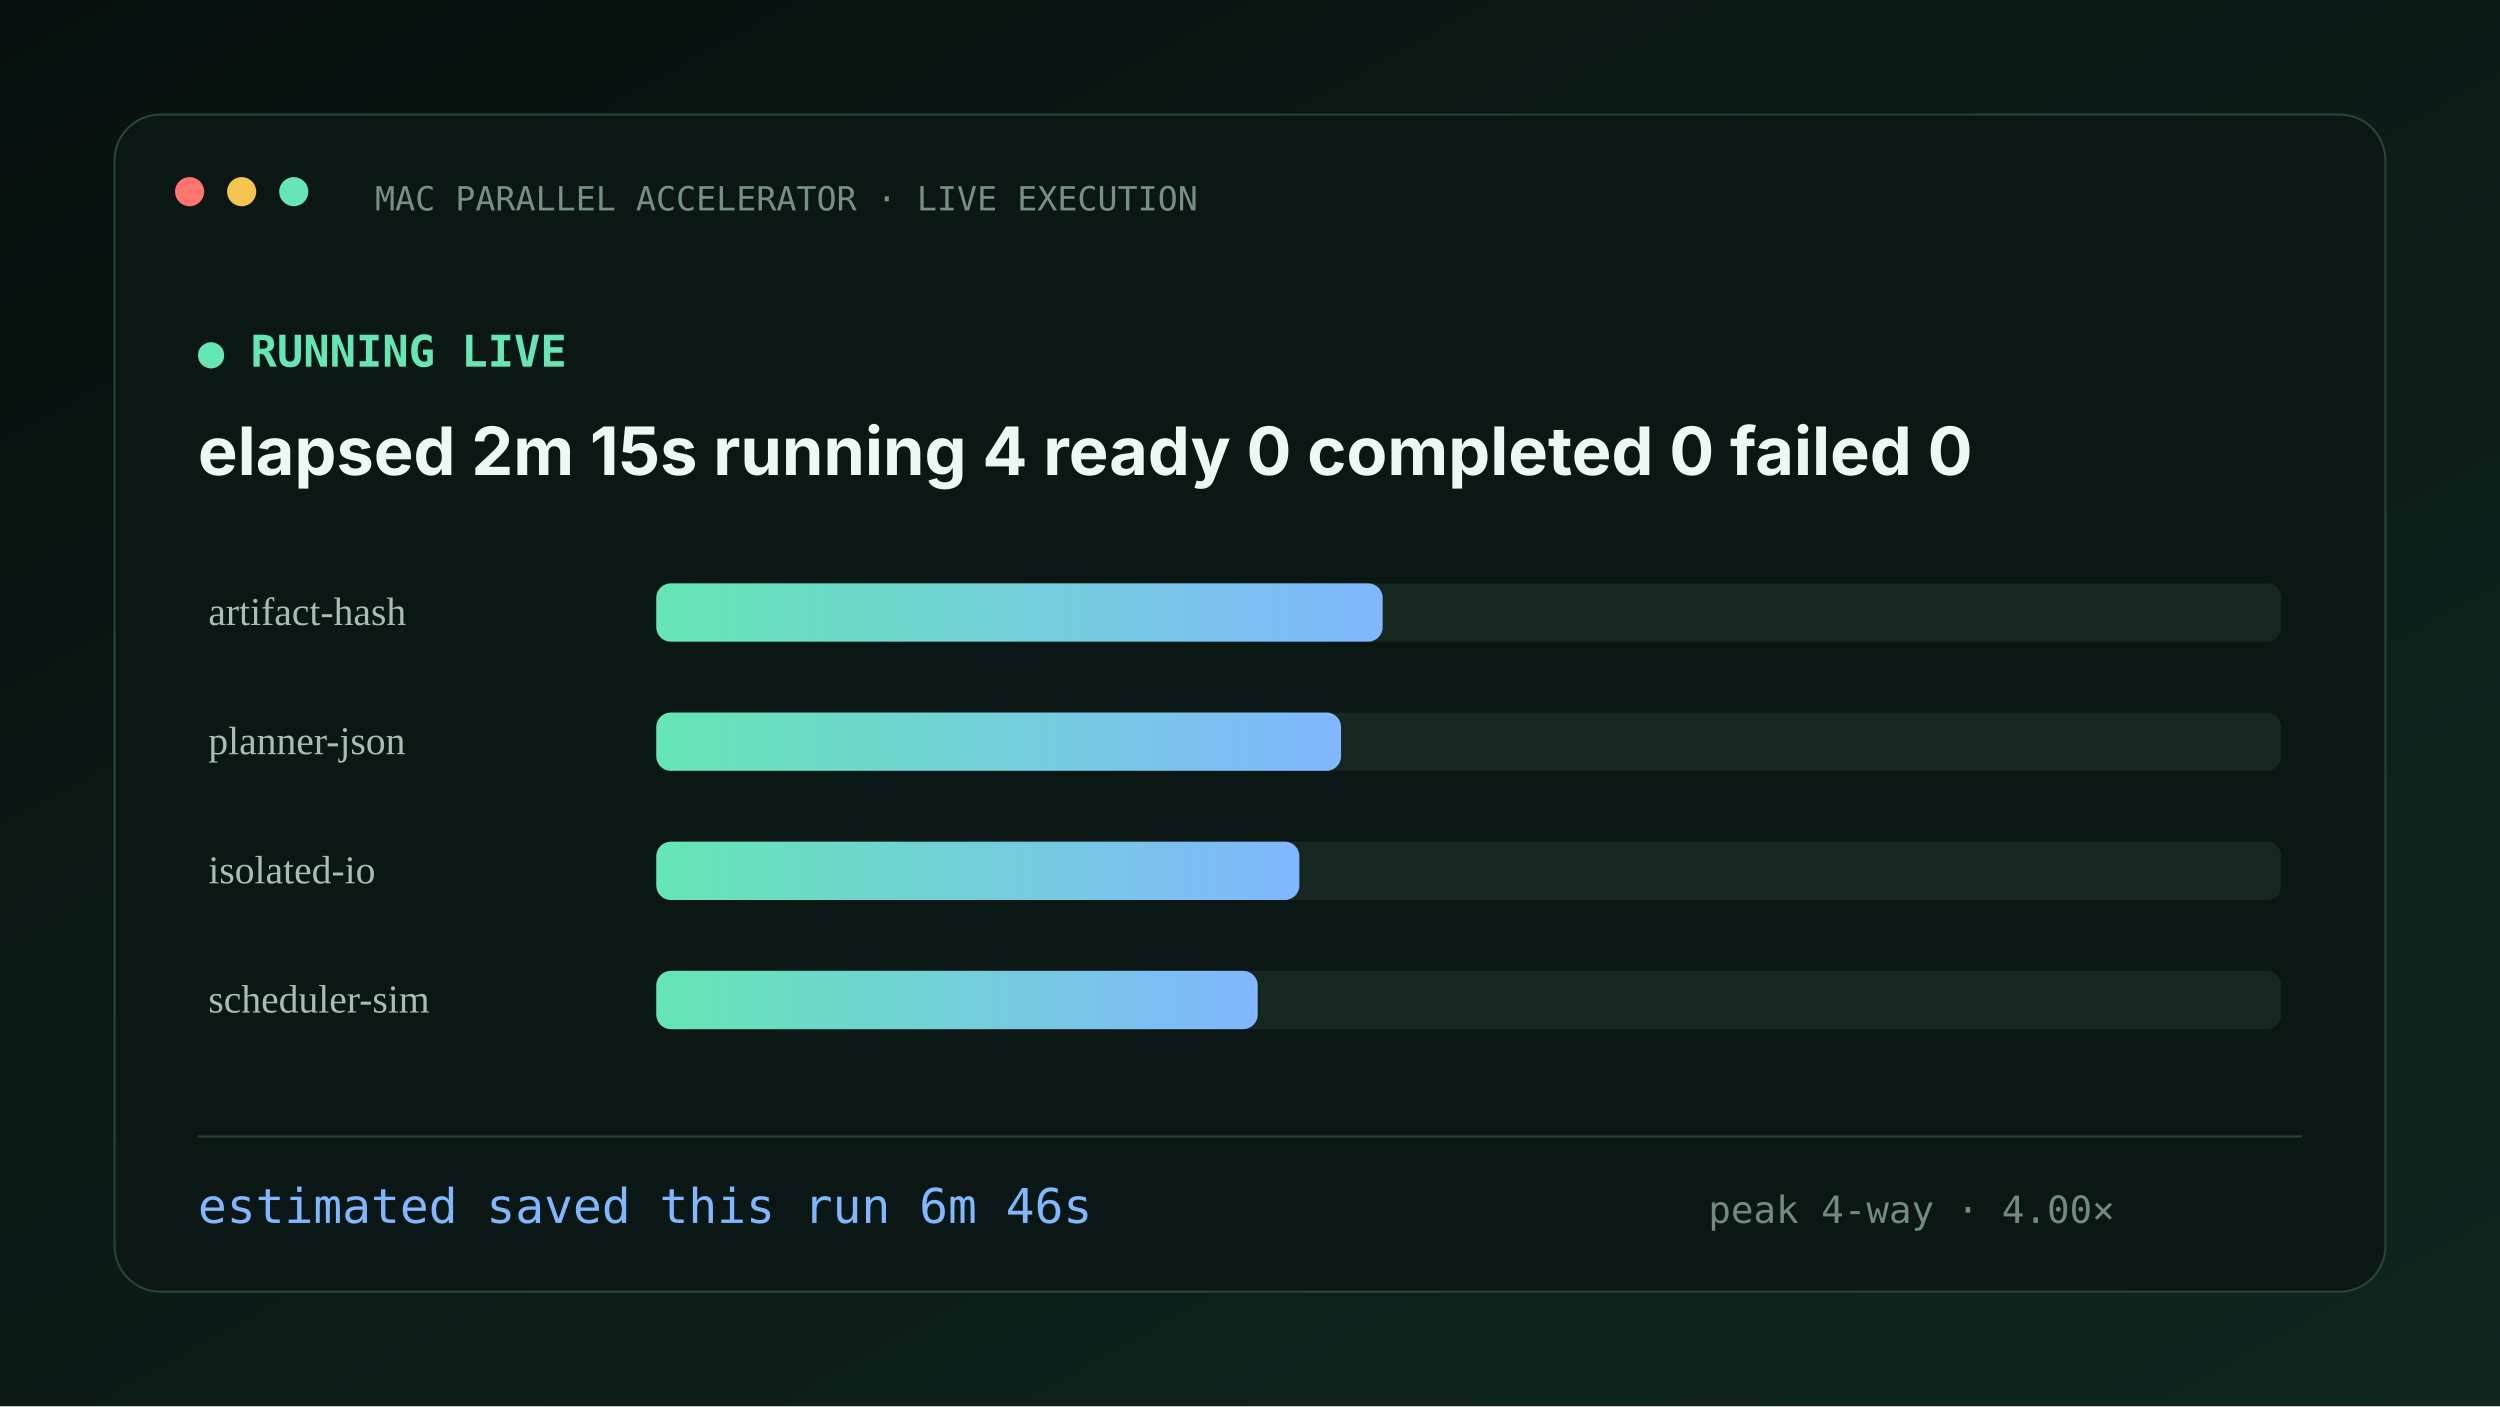
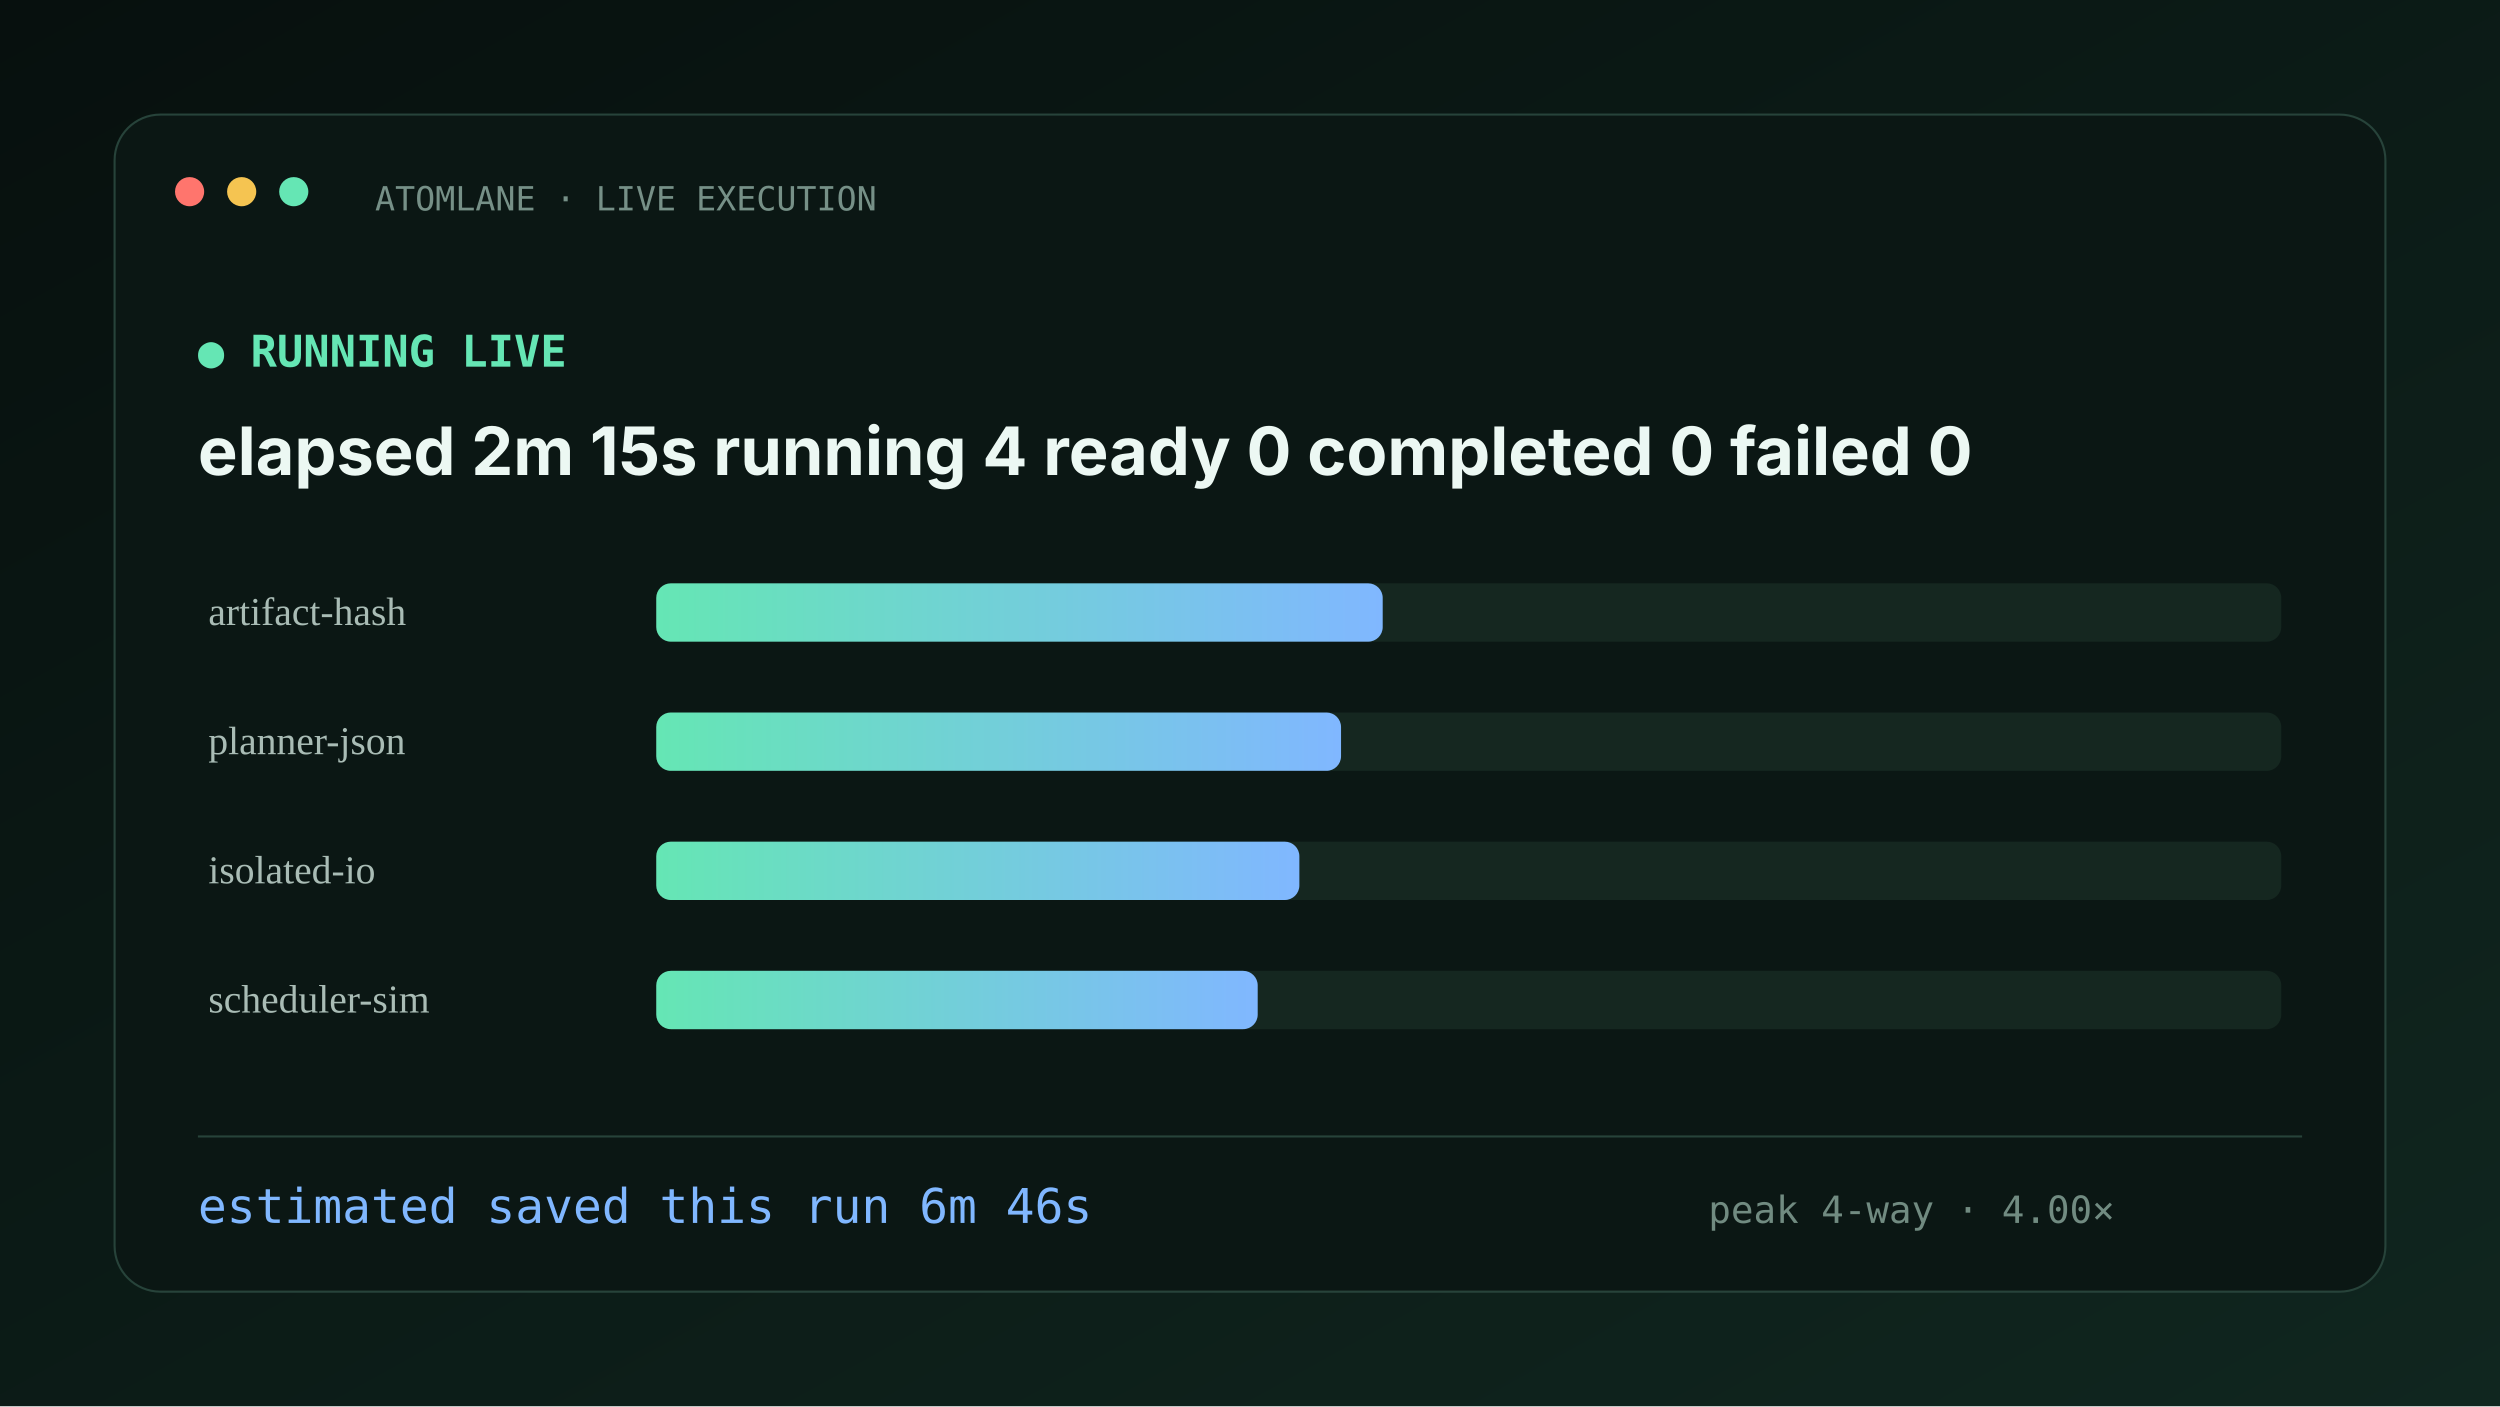
<svg xmlns="http://www.w3.org/2000/svg" width="1200" height="675" viewBox="0 0 1200 675">
  <defs>
    <linearGradient id="bg" x1="0" y1="0" x2="1" y2="1">
      <stop stop-color="#07100e" />
      <stop offset="1" stop-color="#10261f" />
    </linearGradient>
    <linearGradient id="accent">
      <stop stop-color="#65e6b4" />
      <stop offset="1" stop-color="#80b7ff" />
    </linearGradient>
  </defs>
  <rect width="1200" height="675" fill="url(#bg)" />
  <rect x="55" y="55" width="1090" height="565" rx="22" fill="#0b1714" stroke="#27433a" />
  <circle cx="91" cy="92" r="7" fill="#ff756d" />
  <circle cx="116" cy="92" r="7" fill="#f5c451" />
  <circle cx="141" cy="92" r="7" fill="#65e6b4" />
-   <text x="180" y="101" fill="#769087" font-family="ui-monospace,SFMono-Regular,Menlo,monospace" font-size="16">MAC PARALLEL ACCELERATOR · LIVE EXECUTION</text>
+   <text x="180" y="101" fill="#769087" font-family="ui-monospace,SFMono-Regular,Menlo,monospace" font-size="16">ATOMLANE · LIVE EXECUTION</text>
  <text x="95" y="176" fill="#65e6b4" font-family="ui-monospace,SFMono-Regular,Menlo,monospace" font-size="21" font-weight="700">● RUNNING LIVE</text>
  <text x="95" y="228" fill="#ecf8f3" font-family="-apple-system,BlinkMacSystemFont,Segoe UI,sans-serif" font-size="32" font-weight="750">elapsed 2m 15s   running 4   ready 0   completed 0   failed 0</text>
  <text x="100" y="300" fill="#a9bcb5" font-size="19">artifact-hash</text>
  <rect x="315" y="280" width="780" height="28" rx="7" fill="#152720" />
  <rect x="315" y="280" width="348.7" height="28" rx="7" fill="url(#accent)" />
  <text x="100" y="362" fill="#a9bcb5" font-size="19">planner-json</text>
  <rect x="315" y="342" width="780" height="28" rx="7" fill="#152720" />
  <rect x="315" y="342" width="328.7" height="28" rx="7" fill="url(#accent)" />
  <text x="100" y="424" fill="#a9bcb5" font-size="19">isolated-io</text>
  <rect x="315" y="404" width="780" height="28" rx="7" fill="#152720" />
  <rect x="315" y="404" width="308.7" height="28" rx="7" fill="url(#accent)" />
  <text x="100" y="486" fill="#a9bcb5" font-size="19">scheduler-sim</text>
  <rect x="315" y="466" width="780" height="28" rx="7" fill="#152720" />
  <rect x="315" y="466" width="288.7" height="28" rx="7" fill="url(#accent)" />
  <rect x="95" y="545" width="1010" height="1" fill="#27433a" />
  <text x="95" y="587" fill="#80b7ff" font-family="ui-monospace,SFMono-Regular,Menlo,monospace" font-size="23">estimated saved this run  6m 46s</text>
  <text x="820" y="587" fill="#718b81" font-family="ui-monospace,SFMono-Regular,Menlo,monospace" font-size="18">peak 4-way · 4.00×</text>
</svg>
